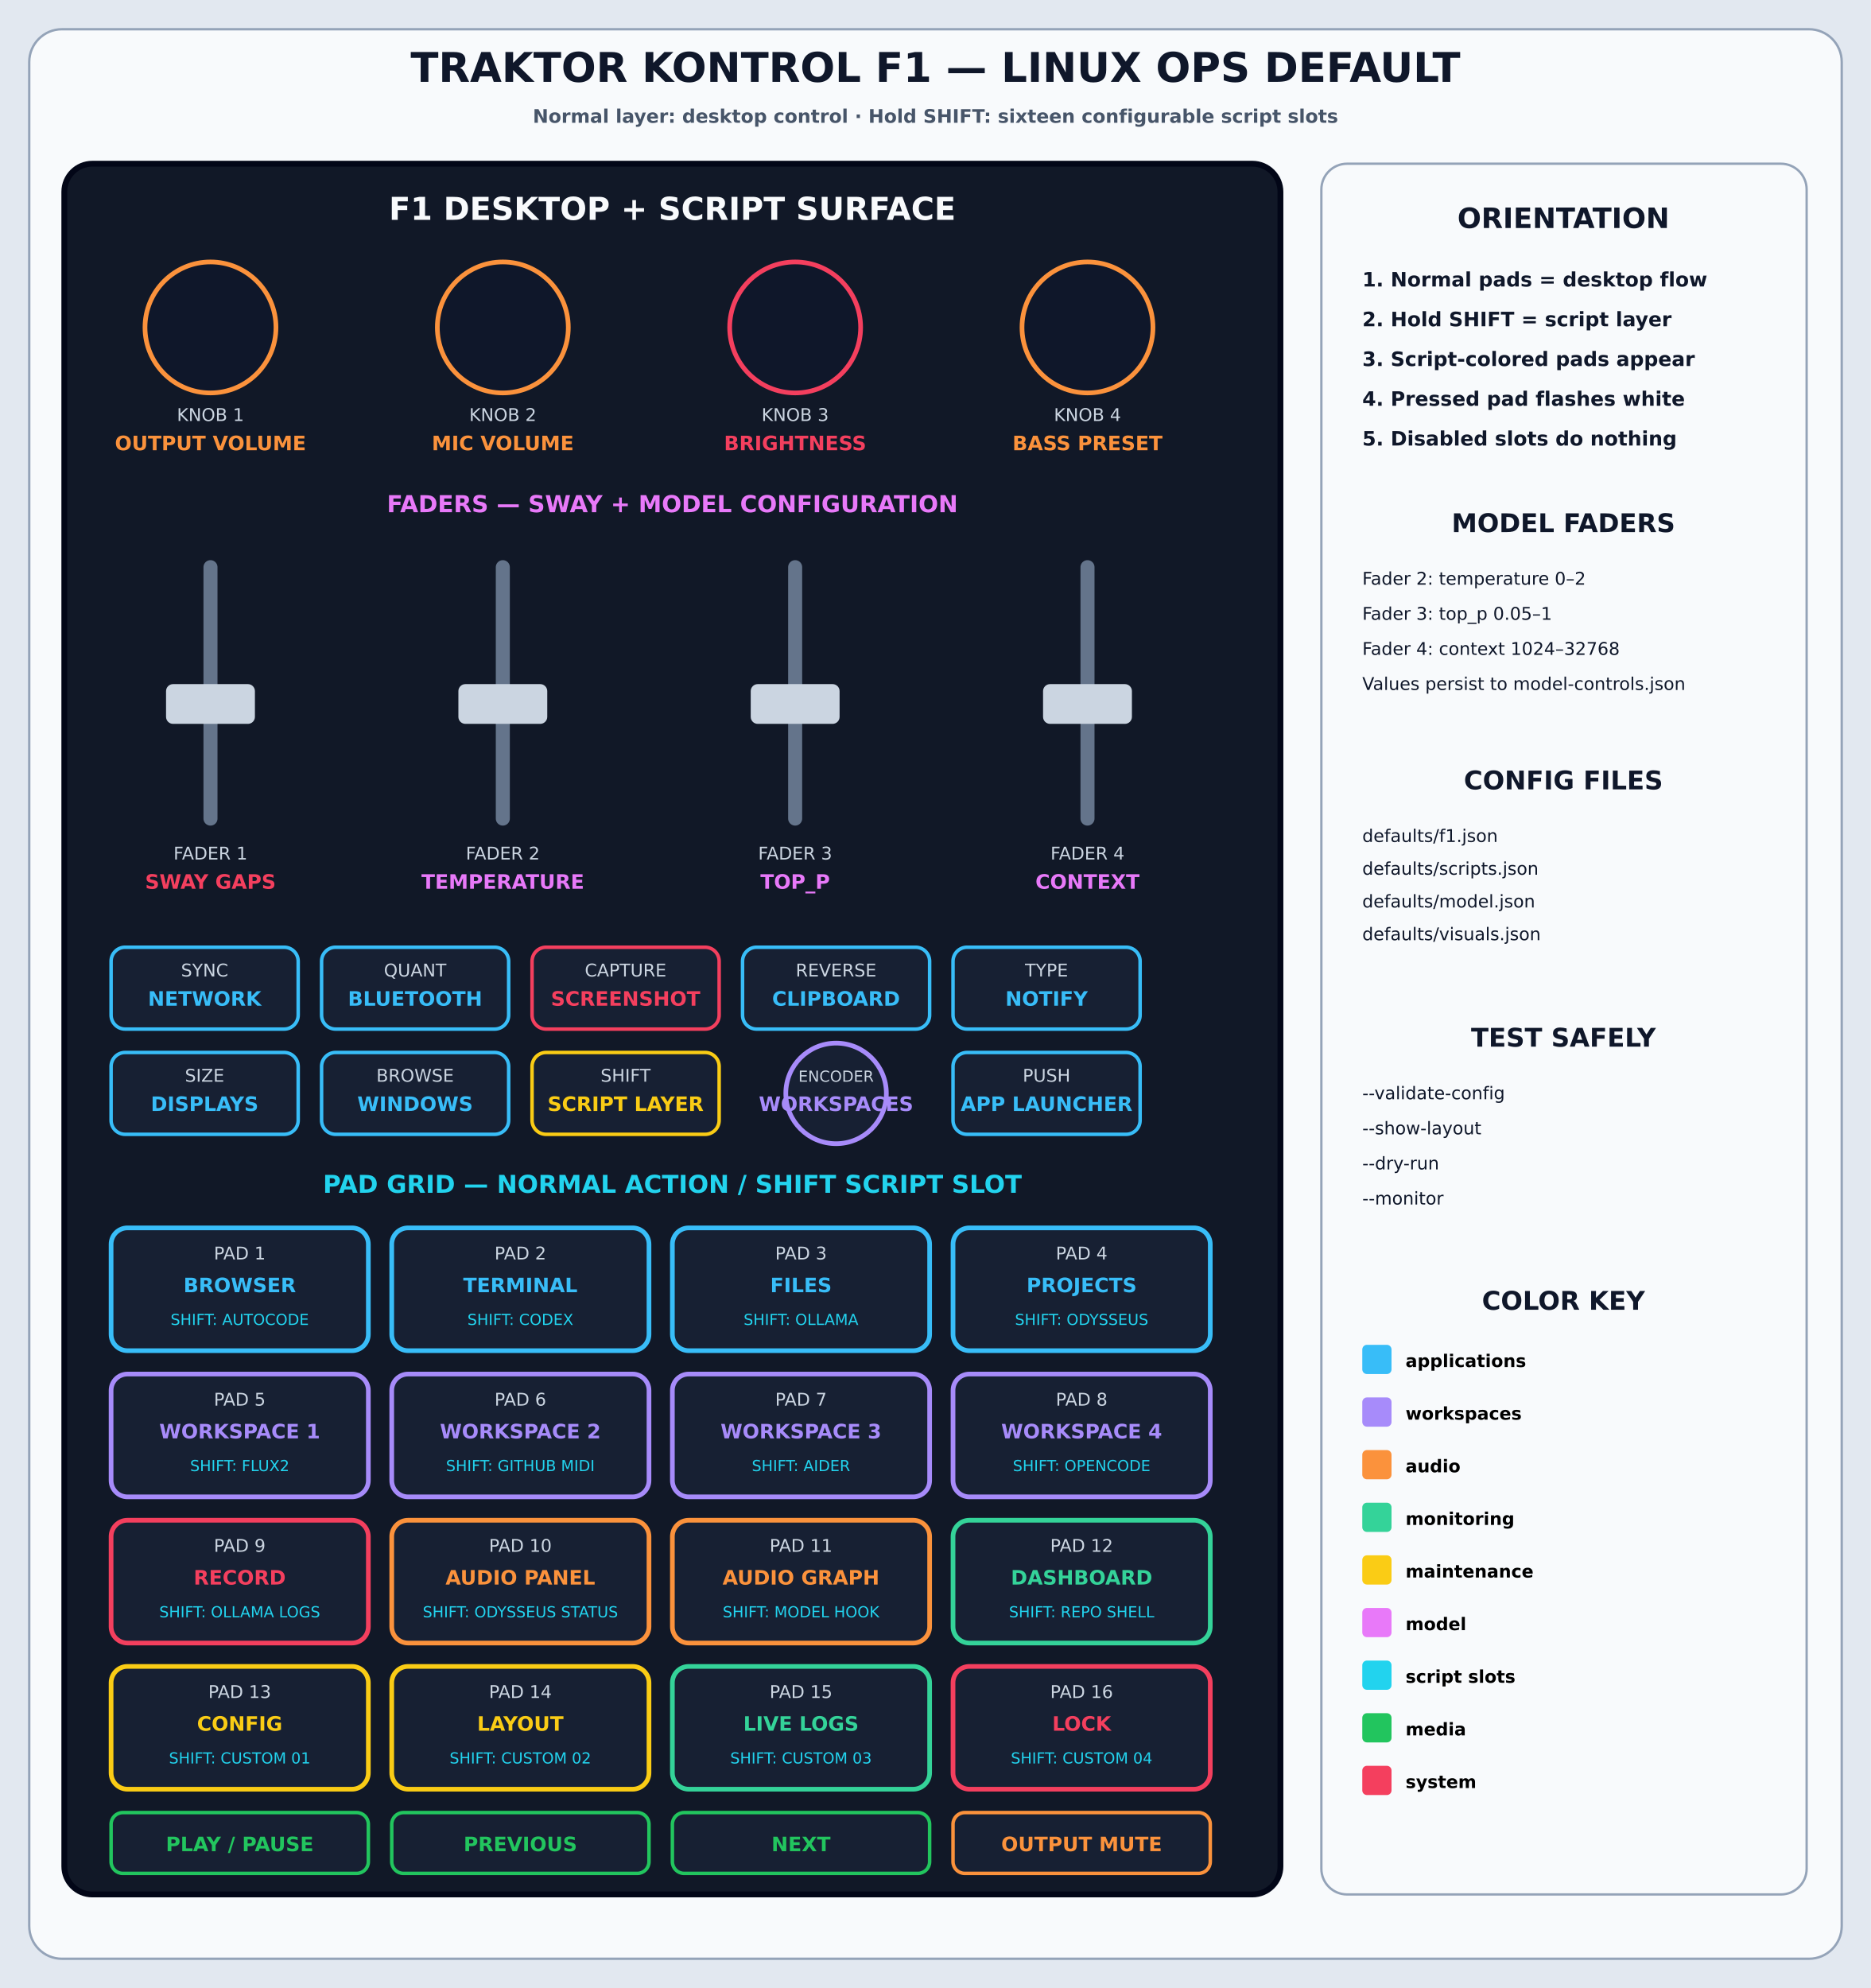
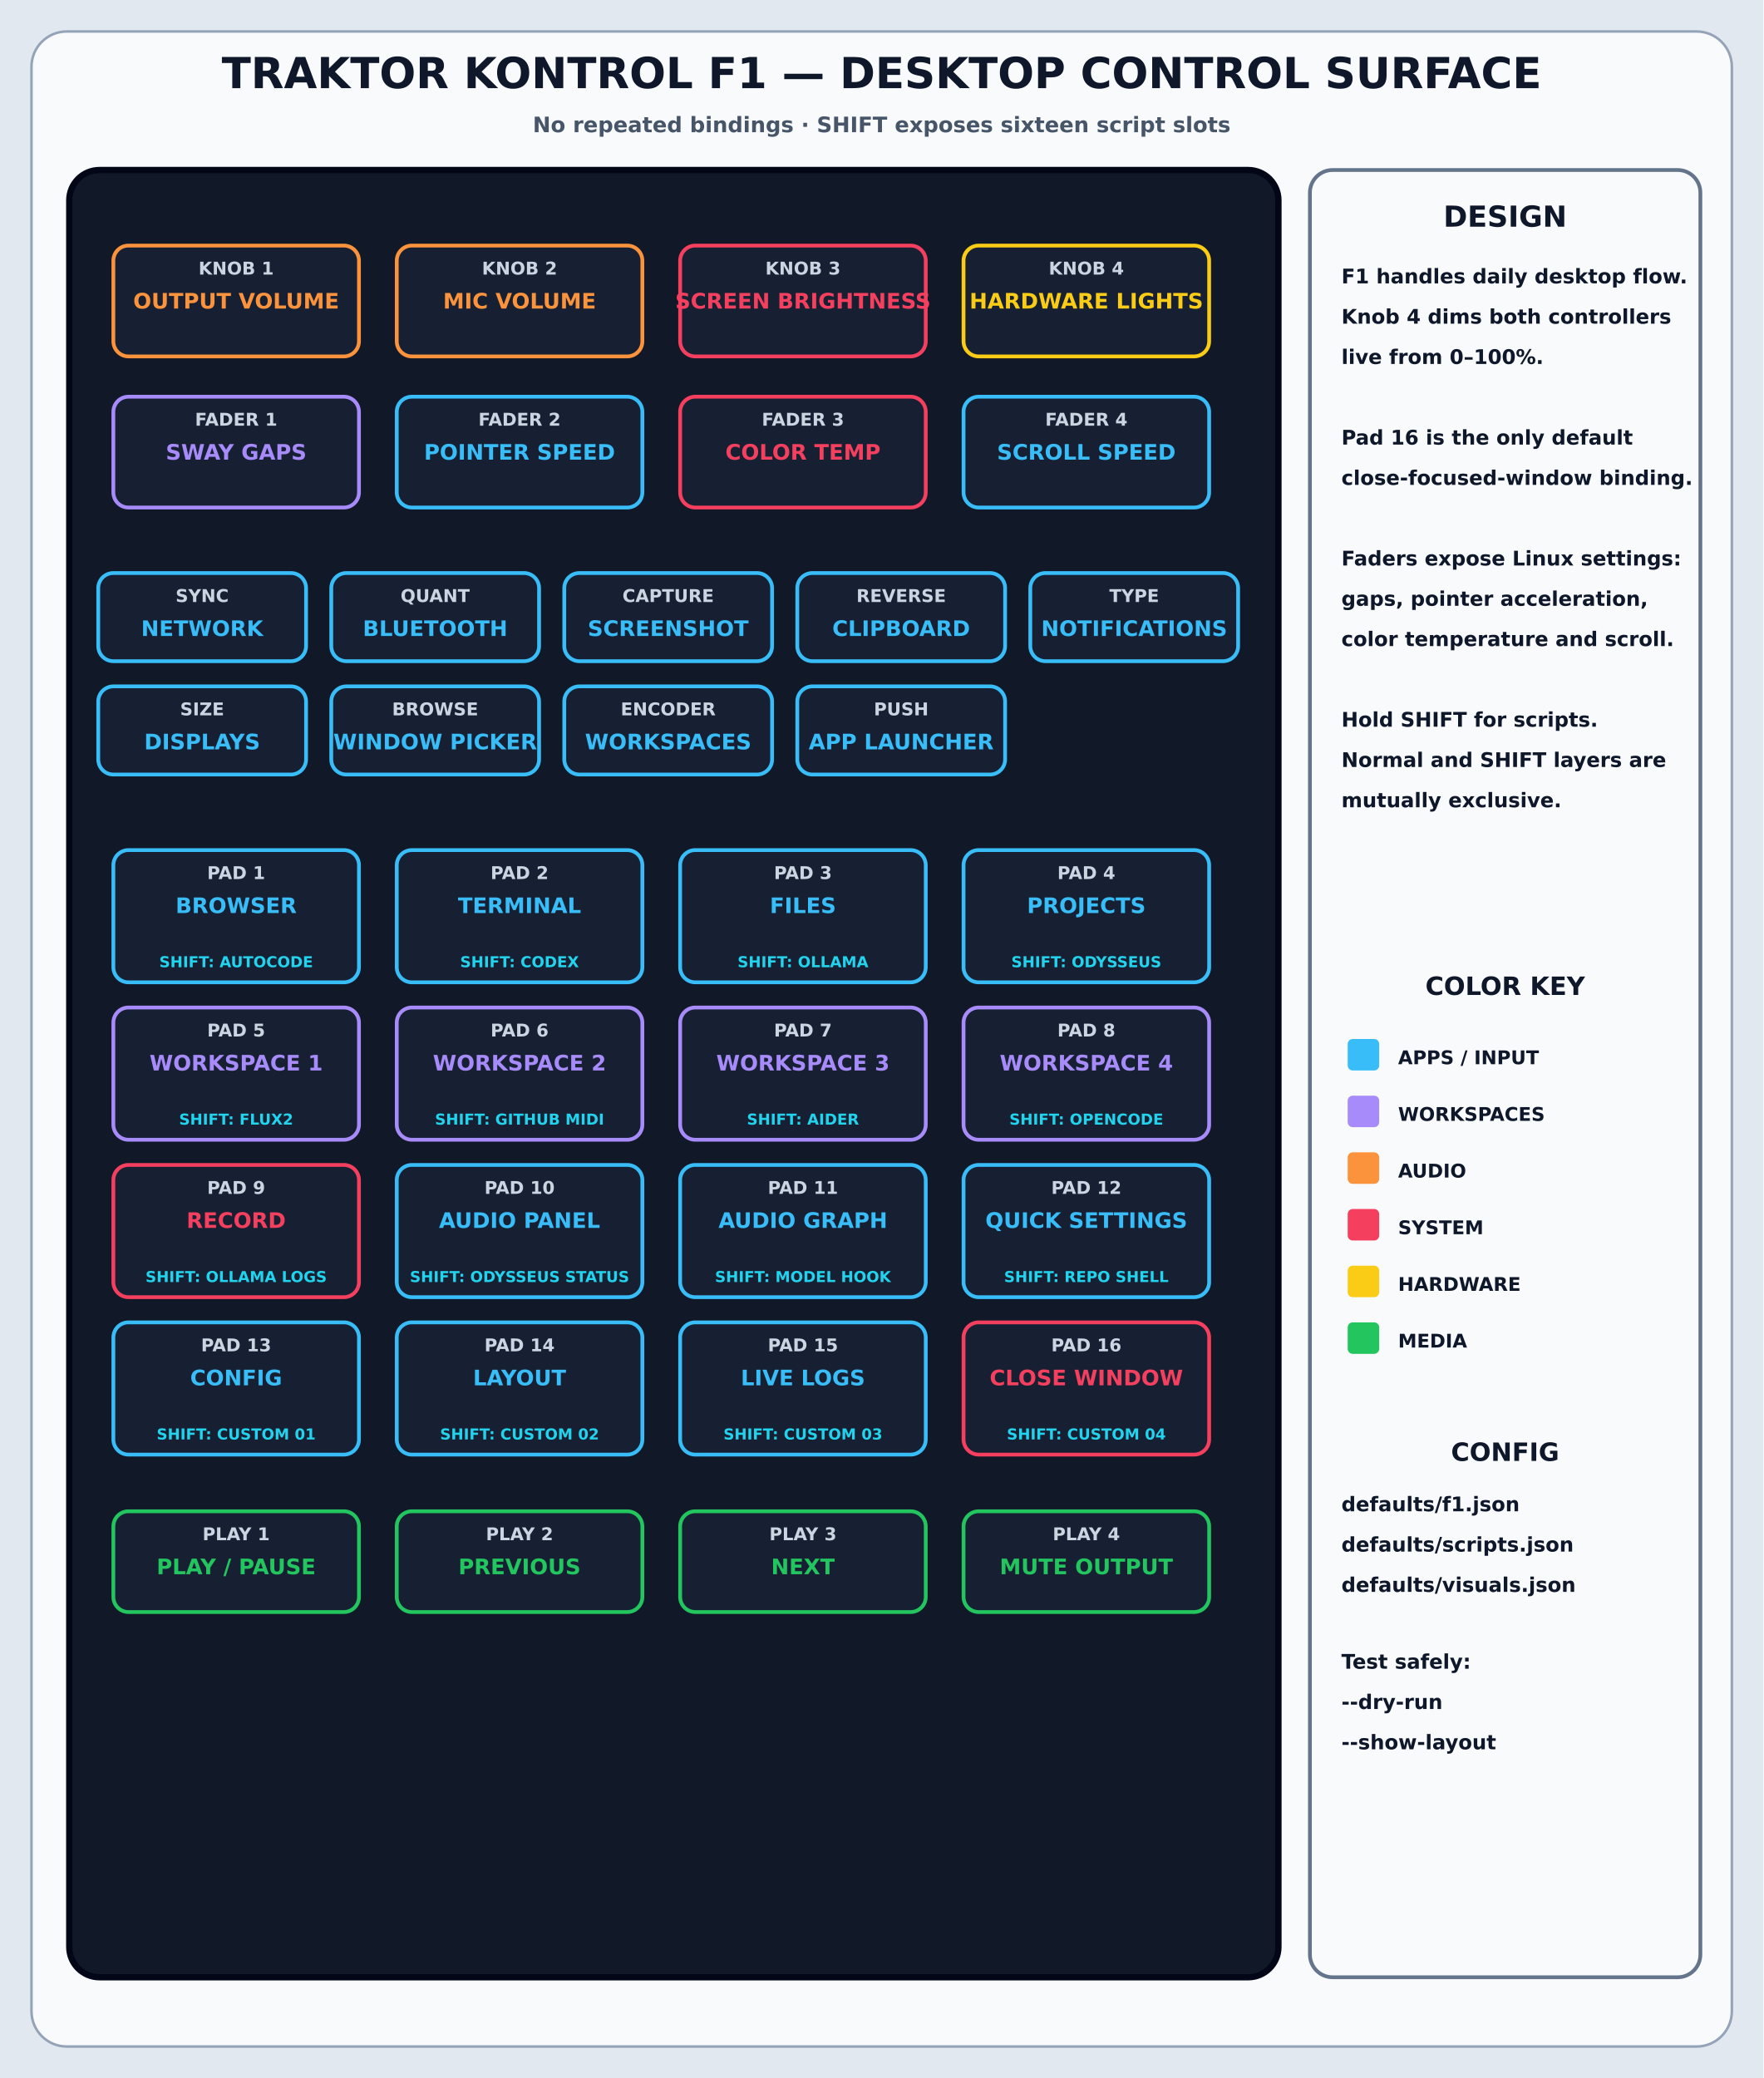
- <svg xmlns="http://www.w3.org/2000/svg" width="1600" height="1700" viewBox="0 0 1600 1700">
-   <style>text{font-family:DejaVu Sans,Arial,sans-serif}.h{font-weight:800}.b{font-weight:650}.p{font-size:15px}.a{font-size:17px;font-weight:800}.n{font-size:13px}</style>
-   <rect width="1600" height="1700" fill="#e2e8f0" />
-   <rect x="25" y="25" width="1550" height="1650" rx="28" fill="#f8fafc" stroke="#94a3b8" stroke-width="2" />
-   <text x="800" y="70" text-anchor="middle" class="h" font-size="35" fill="#0f172a">TRAKTOR KONTROL F1 — LINUX OPS DEFAULT</text>
-   <text x="800" y="105" text-anchor="middle" class="b" font-size="16" fill="#475569">Normal layer: desktop control · Hold SHIFT: sixteen configurable script slots</text>
-   <rect x="55" y="140" width="1040" height="1480" rx="24" fill="#111827" stroke="#020617" stroke-width="5" />
-   <text x="575" y="188" text-anchor="middle" class="h" font-size="27" fill="#f8fafc">F1 DESKTOP + SCRIPT SURFACE</text>
-   <g fill="#0f172a" stroke-width="4">
-     <circle cx="180" cy="280" r="56" stroke="#fb923c" />
-     <circle cx="430" cy="280" r="56" stroke="#fb923c" />
-     <circle cx="680" cy="280" r="56" stroke="#f43f5e" />
-     <circle cx="930" cy="280" r="56" stroke="#fb923c" />
-   </g>
-   <g text-anchor="middle">
-     <text x="180" y="360" class="p" fill="#cbd5e1">KNOB 1</text>
-     <text x="180" y="385" class="a" fill="#fb923c">OUTPUT VOLUME</text>
-     <text x="430" y="360" class="p" fill="#cbd5e1">KNOB 2</text>
-     <text x="430" y="385" class="a" fill="#fb923c">MIC VOLUME</text>
-     <text x="680" y="360" class="p" fill="#cbd5e1">KNOB 3</text>
-     <text x="680" y="385" class="a" fill="#f43f5e">BRIGHTNESS</text>
-     <text x="930" y="360" class="p" fill="#cbd5e1">KNOB 4</text>
-     <text x="930" y="385" class="a" fill="#fb923c">BASS PRESET</text>
-   </g>
-   <text x="575" y="438" text-anchor="middle" class="h" font-size="20" fill="#e879f9">FADERS — SWAY + MODEL CONFIGURATION</text>
-   <g stroke="#64748b" stroke-width="12" stroke-linecap="round">
-     <line x1="180" y1="485" x2="180" y2="700" />
-     <line x1="430" y1="485" x2="430" y2="700" />
-     <line x1="680" y1="485" x2="680" y2="700" />
-     <line x1="930" y1="485" x2="930" y2="700" />
-   </g>
-   <g fill="#cbd5e1">
-     <rect x="142" y="585" width="76" height="34" rx="6" />
-     <rect x="392" y="585" width="76" height="34" rx="6" />
-     <rect x="642" y="585" width="76" height="34" rx="6" />
-     <rect x="892" y="585" width="76" height="34" rx="6" />
-   </g>
-   <g text-anchor="middle">
-     <text x="180" y="735" class="p" fill="#cbd5e1">FADER 1</text>
-     <text x="180" y="760" class="a" fill="#f43f5e">SWAY GAPS</text>
-     <text x="430" y="735" class="p" fill="#cbd5e1">FADER 2</text>
-     <text x="430" y="760" class="a" fill="#e879f9">TEMPERATURE</text>
-     <text x="680" y="735" class="p" fill="#cbd5e1">FADER 3</text>
-     <text x="680" y="760" class="a" fill="#e879f9">TOP_P</text>
-     <text x="930" y="735" class="p" fill="#cbd5e1">FADER 4</text>
-     <text x="930" y="760" class="a" fill="#e879f9">CONTEXT</text>
-   </g>
-   <g>
-     <rect x="95" y="810" width="160" height="70" rx="12" fill="#172033" stroke="#38bdf8" stroke-width="3" />
-     <rect x="275" y="810" width="160" height="70" rx="12" fill="#172033" stroke="#38bdf8" stroke-width="3" />
-     <rect x="455" y="810" width="160" height="70" rx="12" fill="#172033" stroke="#f43f5e" stroke-width="3" />
-     <rect x="635" y="810" width="160" height="70" rx="12" fill="#172033" stroke="#38bdf8" stroke-width="3" />
-     <rect x="815" y="810" width="160" height="70" rx="12" fill="#172033" stroke="#38bdf8" stroke-width="3" />
-   </g>
-   <g text-anchor="middle">
-     <text x="175" y="835" class="p" fill="#cbd5e1">SYNC</text>
-     <text x="175" y="860" class="a" fill="#38bdf8">NETWORK</text>
-     <text x="355" y="835" class="p" fill="#cbd5e1">QUANT</text>
-     <text x="355" y="860" class="a" fill="#38bdf8">BLUETOOTH</text>
-     <text x="535" y="835" class="p" fill="#cbd5e1">CAPTURE</text>
-     <text x="535" y="860" class="a" fill="#f43f5e">SCREENSHOT</text>
-     <text x="715" y="835" class="p" fill="#cbd5e1">REVERSE</text>
-     <text x="715" y="860" class="a" fill="#38bdf8">CLIPBOARD</text>
-     <text x="895" y="835" class="p" fill="#cbd5e1">TYPE</text>
-     <text x="895" y="860" class="a" fill="#38bdf8">NOTIFY</text>
-   </g>
-   <g>
-     <rect x="95" y="900" width="160" height="70" rx="12" fill="#172033" stroke="#38bdf8" stroke-width="3" />
-     <rect x="275" y="900" width="160" height="70" rx="12" fill="#172033" stroke="#38bdf8" stroke-width="3" />
-     <rect x="455" y="900" width="160" height="70" rx="12" fill="#172033" stroke="#facc15" stroke-width="3" />
-     <circle cx="715" cy="935" r="43" fill="#172033" stroke="#a78bfa" stroke-width="4" />
-     <rect x="815" y="900" width="160" height="70" rx="12" fill="#172033" stroke="#38bdf8" stroke-width="3" />
-   </g>
-   <g text-anchor="middle">
-     <text x="175" y="925" class="p" fill="#cbd5e1">SIZE</text>
-     <text x="175" y="950" class="a" fill="#38bdf8">DISPLAYS</text>
-     <text x="355" y="925" class="p" fill="#cbd5e1">BROWSE</text>
-     <text x="355" y="950" class="a" fill="#38bdf8">WINDOWS</text>
-     <text x="535" y="925" class="p" fill="#cbd5e1">SHIFT</text>
-     <text x="535" y="950" class="a" fill="#facc15">SCRIPT LAYER</text>
-     <text x="715" y="925" class="n" fill="#cbd5e1">ENCODER</text>
-     <text x="715" y="950" class="a" fill="#a78bfa">WORKSPACES</text>
-     <text x="895" y="925" class="p" fill="#cbd5e1">PUSH</text>
-     <text x="895" y="950" class="a" fill="#38bdf8">APP LAUNCHER</text>
-   </g>
-   <text x="575" y="1020" text-anchor="middle" class="h" font-size="21" fill="#22d3ee">PAD GRID — NORMAL ACTION / SHIFT SCRIPT SLOT</text>
-   <g text-anchor="middle">
-     <g transform="translate(95 1050)">
-       <rect width="220" height="105" rx="14" fill="#172033" stroke="#38bdf8" stroke-width="4" />
-       <text x="110" y="27" class="p" fill="#cbd5e1">PAD 1</text>
-       <text x="110" y="55" class="a" fill="#38bdf8">BROWSER</text>
-       <text x="110" y="83" class="n" fill="#22d3ee">SHIFT: AUTOCODE</text>
-     </g>
-     <g transform="translate(335 1050)">
-       <rect width="220" height="105" rx="14" fill="#172033" stroke="#38bdf8" stroke-width="4" />
-       <text x="110" y="27" class="p" fill="#cbd5e1">PAD 2</text>
-       <text x="110" y="55" class="a" fill="#38bdf8">TERMINAL</text>
-       <text x="110" y="83" class="n" fill="#22d3ee">SHIFT: CODEX</text>
-     </g>
-     <g transform="translate(575 1050)">
-       <rect width="220" height="105" rx="14" fill="#172033" stroke="#38bdf8" stroke-width="4" />
-       <text x="110" y="27" class="p" fill="#cbd5e1">PAD 3</text>
-       <text x="110" y="55" class="a" fill="#38bdf8">FILES</text>
-       <text x="110" y="83" class="n" fill="#22d3ee">SHIFT: OLLAMA</text>
-     </g>
-     <g transform="translate(815 1050)">
-       <rect width="220" height="105" rx="14" fill="#172033" stroke="#38bdf8" stroke-width="4" />
-       <text x="110" y="27" class="p" fill="#cbd5e1">PAD 4</text>
-       <text x="110" y="55" class="a" fill="#38bdf8">PROJECTS</text>
-       <text x="110" y="83" class="n" fill="#22d3ee">SHIFT: ODYSSEUS</text>
-     </g>
-     <g transform="translate(95 1175)">
-       <rect width="220" height="105" rx="14" fill="#172033" stroke="#a78bfa" stroke-width="4" />
-       <text x="110" y="27" class="p" fill="#cbd5e1">PAD 5</text>
-       <text x="110" y="55" class="a" fill="#a78bfa">WORKSPACE 1</text>
-       <text x="110" y="83" class="n" fill="#22d3ee">SHIFT: FLUX2</text>
-     </g>
-     <g transform="translate(335 1175)">
-       <rect width="220" height="105" rx="14" fill="#172033" stroke="#a78bfa" stroke-width="4" />
-       <text x="110" y="27" class="p" fill="#cbd5e1">PAD 6</text>
-       <text x="110" y="55" class="a" fill="#a78bfa">WORKSPACE 2</text>
-       <text x="110" y="83" class="n" fill="#22d3ee">SHIFT: GITHUB MIDI</text>
-     </g>
-     <g transform="translate(575 1175)">
-       <rect width="220" height="105" rx="14" fill="#172033" stroke="#a78bfa" stroke-width="4" />
-       <text x="110" y="27" class="p" fill="#cbd5e1">PAD 7</text>
-       <text x="110" y="55" class="a" fill="#a78bfa">WORKSPACE 3</text>
-       <text x="110" y="83" class="n" fill="#22d3ee">SHIFT: AIDER</text>
-     </g>
-     <g transform="translate(815 1175)">
-       <rect width="220" height="105" rx="14" fill="#172033" stroke="#a78bfa" stroke-width="4" />
-       <text x="110" y="27" class="p" fill="#cbd5e1">PAD 8</text>
-       <text x="110" y="55" class="a" fill="#a78bfa">WORKSPACE 4</text>
-       <text x="110" y="83" class="n" fill="#22d3ee">SHIFT: OPENCODE</text>
-     </g>
-     <g transform="translate(95 1300)">
-       <rect width="220" height="105" rx="14" fill="#172033" stroke="#f43f5e" stroke-width="4" />
-       <text x="110" y="27" class="p" fill="#cbd5e1">PAD 9</text>
-       <text x="110" y="55" class="a" fill="#f43f5e">RECORD</text>
-       <text x="110" y="83" class="n" fill="#22d3ee">SHIFT: OLLAMA LOGS</text>
-     </g>
-     <g transform="translate(335 1300)">
-       <rect width="220" height="105" rx="14" fill="#172033" stroke="#fb923c" stroke-width="4" />
-       <text x="110" y="27" class="p" fill="#cbd5e1">PAD 10</text>
-       <text x="110" y="55" class="a" fill="#fb923c">AUDIO PANEL</text>
-       <text x="110" y="83" class="n" fill="#22d3ee">SHIFT: ODYSSEUS STATUS</text>
-     </g>
-     <g transform="translate(575 1300)">
-       <rect width="220" height="105" rx="14" fill="#172033" stroke="#fb923c" stroke-width="4" />
-       <text x="110" y="27" class="p" fill="#cbd5e1">PAD 11</text>
-       <text x="110" y="55" class="a" fill="#fb923c">AUDIO GRAPH</text>
-       <text x="110" y="83" class="n" fill="#22d3ee">SHIFT: MODEL HOOK</text>
-     </g>
-     <g transform="translate(815 1300)">
-       <rect width="220" height="105" rx="14" fill="#172033" stroke="#34d399" stroke-width="4" />
-       <text x="110" y="27" class="p" fill="#cbd5e1">PAD 12</text>
-       <text x="110" y="55" class="a" fill="#34d399">DASHBOARD</text>
-       <text x="110" y="83" class="n" fill="#22d3ee">SHIFT: REPO SHELL</text>
-     </g>
-     <g transform="translate(95 1425)">
-       <rect width="220" height="105" rx="14" fill="#172033" stroke="#facc15" stroke-width="4" />
-       <text x="110" y="27" class="p" fill="#cbd5e1">PAD 13</text>
-       <text x="110" y="55" class="a" fill="#facc15">CONFIG</text>
-       <text x="110" y="83" class="n" fill="#22d3ee">SHIFT: CUSTOM 01</text>
-     </g>
-     <g transform="translate(335 1425)">
-       <rect width="220" height="105" rx="14" fill="#172033" stroke="#facc15" stroke-width="4" />
-       <text x="110" y="27" class="p" fill="#cbd5e1">PAD 14</text>
-       <text x="110" y="55" class="a" fill="#facc15">LAYOUT</text>
-       <text x="110" y="83" class="n" fill="#22d3ee">SHIFT: CUSTOM 02</text>
-     </g>
-     <g transform="translate(575 1425)">
-       <rect width="220" height="105" rx="14" fill="#172033" stroke="#34d399" stroke-width="4" />
-       <text x="110" y="27" class="p" fill="#cbd5e1">PAD 15</text>
-       <text x="110" y="55" class="a" fill="#34d399">LIVE LOGS</text>
-       <text x="110" y="83" class="n" fill="#22d3ee">SHIFT: CUSTOM 03</text>
-     </g>
-     <g transform="translate(815 1425)">
-       <rect width="220" height="105" rx="14" fill="#172033" stroke="#f43f5e" stroke-width="4" />
-       <text x="110" y="27" class="p" fill="#cbd5e1">PAD 16</text>
-       <text x="110" y="55" class="a" fill="#f43f5e">LOCK</text>
-       <text x="110" y="83" class="n" fill="#22d3ee">SHIFT: CUSTOM 04</text>
-     </g>
-   </g>
-   <g text-anchor="middle">
-     <rect x="95" y="1550" width="220" height="52" rx="10" fill="#172033" stroke="#22c55e" stroke-width="3" />
-     <rect x="335" y="1550" width="220" height="52" rx="10" fill="#172033" stroke="#22c55e" stroke-width="3" />
-     <rect x="575" y="1550" width="220" height="52" rx="10" fill="#172033" stroke="#22c55e" stroke-width="3" />
-     <rect x="815" y="1550" width="220" height="52" rx="10" fill="#172033" stroke="#fb923c" stroke-width="3" />
-     <text x="205" y="1583" class="a" fill="#22c55e">PLAY / PAUSE</text>
-     <text x="445" y="1583" class="a" fill="#22c55e">PREVIOUS</text>
-     <text x="685" y="1583" class="a" fill="#22c55e">NEXT</text>
-     <text x="925" y="1583" class="a" fill="#fb923c">OUTPUT MUTE</text>
-   </g>
-   <rect x="1130" y="140" width="415" height="1480" rx="22" fill="#f8fafc" stroke="#94a3b8" stroke-width="2" />
-   <text x="1337" y="195" text-anchor="middle" class="h" font-size="24" fill="#0f172a">ORIENTATION</text>
-   <text x="1165" y="245" class="b" font-size="17" fill="#0f172a">
-     <tspan x="1165">1. Normal pads = desktop flow</tspan>
-     <tspan x="1165" dy="34">2. Hold SHIFT = script layer</tspan>
-     <tspan x="1165" dy="34">3. Script-colored pads appear</tspan>
-     <tspan x="1165" dy="34">4. Pressed pad flashes white</tspan>
-     <tspan x="1165" dy="34">5. Disabled slots do nothing</tspan>
-   </text>
-   <text x="1337" y="455" text-anchor="middle" class="h" font-size="22" fill="#0f172a">MODEL FADERS</text>
-   <text x="1165" y="500" class="p" fill="#0f172a">
-     <tspan x="1165">Fader 2: temperature 0–2</tspan>
-     <tspan x="1165" dy="30">Fader 3: top_p 0.05–1</tspan>
-     <tspan x="1165" dy="30">Fader 4: context 1024–32768</tspan>
-     <tspan x="1165" dy="30">Values persist to model-controls.json</tspan>
-   </text>
-   <text x="1337" y="675" text-anchor="middle" class="h" font-size="22" fill="#0f172a">CONFIG FILES</text>
-   <text x="1165" y="720" class="p" fill="#0f172a">
-     <tspan x="1165">defaults/f1.json</tspan>
-     <tspan x="1165" dy="28">defaults/scripts.json</tspan>
-     <tspan x="1165" dy="28">defaults/model.json</tspan>
-     <tspan x="1165" dy="28">defaults/visuals.json</tspan>
-   </text>
-   <text x="1337" y="895" text-anchor="middle" class="h" font-size="22" fill="#0f172a">TEST SAFELY</text>
-   <text x="1165" y="940" class="p" fill="#0f172a">
-     <tspan x="1165">--validate-config</tspan>
-     <tspan x="1165" dy="30">--show-layout</tspan>
-     <tspan x="1165" dy="30">--dry-run</tspan>
-     <tspan x="1165" dy="30">--monitor</tspan>
-   </text>
-   <text x="1337" y="1120" text-anchor="middle" class="h" font-size="22" fill="#0f172a">COLOR KEY</text>
-   <g font-size="15" class="b">
-     <rect x="1165" y="1150" width="25" height="25" rx="4" fill="#38bdf8" />
-     <text x="1202" y="1169">applications</text>
-     <rect x="1165" y="1195" width="25" height="25" rx="4" fill="#a78bfa" />
-     <text x="1202" y="1214">workspaces</text>
-     <rect x="1165" y="1240" width="25" height="25" rx="4" fill="#fb923c" />
-     <text x="1202" y="1259">audio</text>
-     <rect x="1165" y="1285" width="25" height="25" rx="4" fill="#34d399" />
-     <text x="1202" y="1304">monitoring</text>
-     <rect x="1165" y="1330" width="25" height="25" rx="4" fill="#facc15" />
-     <text x="1202" y="1349">maintenance</text>
-     <rect x="1165" y="1375" width="25" height="25" rx="4" fill="#e879f9" />
-     <text x="1202" y="1394">model</text>
-     <rect x="1165" y="1420" width="25" height="25" rx="4" fill="#22d3ee" />
-     <text x="1202" y="1439">script slots</text>
-     <rect x="1165" y="1465" width="25" height="25" rx="4" fill="#22c55e" />
-     <text x="1202" y="1484">media</text>
-     <rect x="1165" y="1510" width="25" height="25" rx="4" fill="#f43f5e" />
-     <text x="1202" y="1529">system</text>
-   </g>
+ <svg xmlns="http://www.w3.org/2000/svg" width="1400" height="1650" viewBox="0 0 1400 1650">
+   <style>text{font-family:DejaVu Sans,Arial,sans-serif}</style>
+   <rect width="1400" height="1650" fill="#e2e8f0" />
+   <rect x="25" y="25" width="1350" height="1600" rx="28" fill="#f8fafc" stroke="#94a3b8" stroke-width="2" />
+   <text x="700" y="70" text-anchor="middle" font-size="34" fill="#0f172a" font-weight="900">TRAKTOR KONTROL F1 — DESKTOP CONTROL SURFACE</text>
+   <text x="700" y="105" text-anchor="middle" font-size="17" fill="#475569" font-weight="700">No repeated bindings · SHIFT exposes sixteen script slots</text>
+   <rect x="55" y="135" width="960" height="1435" rx="24" fill="#111827" stroke="#020617" stroke-width="5" />
+   <rect x="90" y="195" width="195" height="88" rx="12" fill="#172033" stroke="#fb923c" stroke-width="3" />
+   <text x="187.5" y="218" text-anchor="middle" font-size="14" fill="#cbd5e1" font-weight="700">KNOB 1</text>
+   <text x="187.5" y="245" text-anchor="middle" font-size="17" fill="#fb923c" font-weight="800">OUTPUT VOLUME</text>
+   <rect x="315" y="195" width="195" height="88" rx="12" fill="#172033" stroke="#fb923c" stroke-width="3" />
+   <text x="412.5" y="218" text-anchor="middle" font-size="14" fill="#cbd5e1" font-weight="700">KNOB 2</text>
+   <text x="412.5" y="245" text-anchor="middle" font-size="17" fill="#fb923c" font-weight="800">MIC VOLUME</text>
+   <rect x="540" y="195" width="195" height="88" rx="12" fill="#172033" stroke="#f43f5e" stroke-width="3" />
+   <text x="637.5" y="218" text-anchor="middle" font-size="14" fill="#cbd5e1" font-weight="700">KNOB 3</text>
+   <text x="637.5" y="245" text-anchor="middle" font-size="17" fill="#f43f5e" font-weight="800">SCREEN BRIGHTNESS</text>
+   <rect x="765" y="195" width="195" height="88" rx="12" fill="#172033" stroke="#facc15" stroke-width="3" />
+   <text x="862.5" y="218" text-anchor="middle" font-size="14" fill="#cbd5e1" font-weight="700">KNOB 4</text>
+   <text x="862.5" y="245" text-anchor="middle" font-size="17" fill="#facc15" font-weight="800">HARDWARE LIGHTS</text>
+   <rect x="90" y="315" width="195" height="88" rx="12" fill="#172033" stroke="#a78bfa" stroke-width="3" />
+   <text x="187.5" y="338" text-anchor="middle" font-size="14" fill="#cbd5e1" font-weight="700">FADER 1</text>
+   <text x="187.5" y="365" text-anchor="middle" font-size="17" fill="#a78bfa" font-weight="800">SWAY GAPS</text>
+   <rect x="315" y="315" width="195" height="88" rx="12" fill="#172033" stroke="#38bdf8" stroke-width="3" />
+   <text x="412.5" y="338" text-anchor="middle" font-size="14" fill="#cbd5e1" font-weight="700">FADER 2</text>
+   <text x="412.5" y="365" text-anchor="middle" font-size="17" fill="#38bdf8" font-weight="800">POINTER SPEED</text>
+   <rect x="540" y="315" width="195" height="88" rx="12" fill="#172033" stroke="#f43f5e" stroke-width="3" />
+   <text x="637.5" y="338" text-anchor="middle" font-size="14" fill="#cbd5e1" font-weight="700">FADER 3</text>
+   <text x="637.5" y="365" text-anchor="middle" font-size="17" fill="#f43f5e" font-weight="800">COLOR TEMP</text>
+   <rect x="765" y="315" width="195" height="88" rx="12" fill="#172033" stroke="#38bdf8" stroke-width="3" />
+   <text x="862.5" y="338" text-anchor="middle" font-size="14" fill="#cbd5e1" font-weight="700">FADER 4</text>
+   <text x="862.5" y="365" text-anchor="middle" font-size="17" fill="#38bdf8" font-weight="800">SCROLL SPEED</text>
+   <rect x="78" y="455" width="165" height="70" rx="12" fill="#172033" stroke="#38bdf8" stroke-width="3" />
+   <text x="160.5" y="478" text-anchor="middle" font-size="14" fill="#cbd5e1" font-weight="700">SYNC</text>
+   <text x="160.5" y="505" text-anchor="middle" font-size="17" fill="#38bdf8" font-weight="800">NETWORK</text>
+   <rect x="263" y="455" width="165" height="70" rx="12" fill="#172033" stroke="#38bdf8" stroke-width="3" />
+   <text x="345.5" y="478" text-anchor="middle" font-size="14" fill="#cbd5e1" font-weight="700">QUANT</text>
+   <text x="345.5" y="505" text-anchor="middle" font-size="17" fill="#38bdf8" font-weight="800">BLUETOOTH</text>
+   <rect x="448" y="455" width="165" height="70" rx="12" fill="#172033" stroke="#38bdf8" stroke-width="3" />
+   <text x="530.5" y="478" text-anchor="middle" font-size="14" fill="#cbd5e1" font-weight="700">CAPTURE</text>
+   <text x="530.5" y="505" text-anchor="middle" font-size="17" fill="#38bdf8" font-weight="800">SCREENSHOT</text>
+   <rect x="633" y="455" width="165" height="70" rx="12" fill="#172033" stroke="#38bdf8" stroke-width="3" />
+   <text x="715.5" y="478" text-anchor="middle" font-size="14" fill="#cbd5e1" font-weight="700">REVERSE</text>
+   <text x="715.5" y="505" text-anchor="middle" font-size="17" fill="#38bdf8" font-weight="800">CLIPBOARD</text>
+   <rect x="818" y="455" width="165" height="70" rx="12" fill="#172033" stroke="#38bdf8" stroke-width="3" />
+   <text x="900.5" y="478" text-anchor="middle" font-size="14" fill="#cbd5e1" font-weight="700">TYPE</text>
+   <text x="900.5" y="505" text-anchor="middle" font-size="17" fill="#38bdf8" font-weight="800">NOTIFICATIONS</text>
+   <rect x="78" y="545" width="165" height="70" rx="12" fill="#172033" stroke="#38bdf8" stroke-width="3" />
+   <text x="160.5" y="568" text-anchor="middle" font-size="14" fill="#cbd5e1" font-weight="700">SIZE</text>
+   <text x="160.5" y="595" text-anchor="middle" font-size="17" fill="#38bdf8" font-weight="800">DISPLAYS</text>
+   <rect x="263" y="545" width="165" height="70" rx="12" fill="#172033" stroke="#38bdf8" stroke-width="3" />
+   <text x="345.5" y="568" text-anchor="middle" font-size="14" fill="#cbd5e1" font-weight="700">BROWSE</text>
+   <text x="345.5" y="595" text-anchor="middle" font-size="17" fill="#38bdf8" font-weight="800">WINDOW PICKER</text>
+   <rect x="448" y="545" width="165" height="70" rx="12" fill="#172033" stroke="#38bdf8" stroke-width="3" />
+   <text x="530.5" y="568" text-anchor="middle" font-size="14" fill="#cbd5e1" font-weight="700">ENCODER</text>
+   <text x="530.5" y="595" text-anchor="middle" font-size="17" fill="#38bdf8" font-weight="800">WORKSPACES</text>
+   <rect x="633" y="545" width="165" height="70" rx="12" fill="#172033" stroke="#38bdf8" stroke-width="3" />
+   <text x="715.5" y="568" text-anchor="middle" font-size="14" fill="#cbd5e1" font-weight="700">PUSH</text>
+   <text x="715.5" y="595" text-anchor="middle" font-size="17" fill="#38bdf8" font-weight="800">APP LAUNCHER</text>
+   <rect x="90" y="675" width="195" height="105" rx="12" fill="#172033" stroke="#38bdf8" stroke-width="3" />
+   <text x="187.5" y="698" text-anchor="middle" font-size="14" fill="#cbd5e1" font-weight="700">PAD 1</text>
+   <text x="187.5" y="725" text-anchor="middle" font-size="17" fill="#38bdf8" font-weight="800">BROWSER</text>
+   <text x="187.5" y="768" text-anchor="middle" font-size="12" fill="#22d3ee" font-weight="600">SHIFT: AUTOCODE</text>
+   <rect x="315" y="675" width="195" height="105" rx="12" fill="#172033" stroke="#38bdf8" stroke-width="3" />
+   <text x="412.5" y="698" text-anchor="middle" font-size="14" fill="#cbd5e1" font-weight="700">PAD 2</text>
+   <text x="412.5" y="725" text-anchor="middle" font-size="17" fill="#38bdf8" font-weight="800">TERMINAL</text>
+   <text x="412.5" y="768" text-anchor="middle" font-size="12" fill="#22d3ee" font-weight="600">SHIFT: CODEX</text>
+   <rect x="540" y="675" width="195" height="105" rx="12" fill="#172033" stroke="#38bdf8" stroke-width="3" />
+   <text x="637.5" y="698" text-anchor="middle" font-size="14" fill="#cbd5e1" font-weight="700">PAD 3</text>
+   <text x="637.5" y="725" text-anchor="middle" font-size="17" fill="#38bdf8" font-weight="800">FILES</text>
+   <text x="637.5" y="768" text-anchor="middle" font-size="12" fill="#22d3ee" font-weight="600">SHIFT: OLLAMA</text>
+   <rect x="765" y="675" width="195" height="105" rx="12" fill="#172033" stroke="#38bdf8" stroke-width="3" />
+   <text x="862.5" y="698" text-anchor="middle" font-size="14" fill="#cbd5e1" font-weight="700">PAD 4</text>
+   <text x="862.5" y="725" text-anchor="middle" font-size="17" fill="#38bdf8" font-weight="800">PROJECTS</text>
+   <text x="862.5" y="768" text-anchor="middle" font-size="12" fill="#22d3ee" font-weight="600">SHIFT: ODYSSEUS</text>
+   <rect x="90" y="800" width="195" height="105" rx="12" fill="#172033" stroke="#a78bfa" stroke-width="3" />
+   <text x="187.5" y="823" text-anchor="middle" font-size="14" fill="#cbd5e1" font-weight="700">PAD 5</text>
+   <text x="187.5" y="850" text-anchor="middle" font-size="17" fill="#a78bfa" font-weight="800">WORKSPACE 1</text>
+   <text x="187.5" y="893" text-anchor="middle" font-size="12" fill="#22d3ee" font-weight="600">SHIFT: FLUX2</text>
+   <rect x="315" y="800" width="195" height="105" rx="12" fill="#172033" stroke="#a78bfa" stroke-width="3" />
+   <text x="412.5" y="823" text-anchor="middle" font-size="14" fill="#cbd5e1" font-weight="700">PAD 6</text>
+   <text x="412.5" y="850" text-anchor="middle" font-size="17" fill="#a78bfa" font-weight="800">WORKSPACE 2</text>
+   <text x="412.5" y="893" text-anchor="middle" font-size="12" fill="#22d3ee" font-weight="600">SHIFT: GITHUB MIDI</text>
+   <rect x="540" y="800" width="195" height="105" rx="12" fill="#172033" stroke="#a78bfa" stroke-width="3" />
+   <text x="637.5" y="823" text-anchor="middle" font-size="14" fill="#cbd5e1" font-weight="700">PAD 7</text>
+   <text x="637.5" y="850" text-anchor="middle" font-size="17" fill="#a78bfa" font-weight="800">WORKSPACE 3</text>
+   <text x="637.5" y="893" text-anchor="middle" font-size="12" fill="#22d3ee" font-weight="600">SHIFT: AIDER</text>
+   <rect x="765" y="800" width="195" height="105" rx="12" fill="#172033" stroke="#a78bfa" stroke-width="3" />
+   <text x="862.5" y="823" text-anchor="middle" font-size="14" fill="#cbd5e1" font-weight="700">PAD 8</text>
+   <text x="862.5" y="850" text-anchor="middle" font-size="17" fill="#a78bfa" font-weight="800">WORKSPACE 4</text>
+   <text x="862.5" y="893" text-anchor="middle" font-size="12" fill="#22d3ee" font-weight="600">SHIFT: OPENCODE</text>
+   <rect x="90" y="925" width="195" height="105" rx="12" fill="#172033" stroke="#f43f5e" stroke-width="3" />
+   <text x="187.5" y="948" text-anchor="middle" font-size="14" fill="#cbd5e1" font-weight="700">PAD 9</text>
+   <text x="187.5" y="975" text-anchor="middle" font-size="17" fill="#f43f5e" font-weight="800">RECORD</text>
+   <text x="187.5" y="1018" text-anchor="middle" font-size="12" fill="#22d3ee" font-weight="600">SHIFT: OLLAMA LOGS</text>
+   <rect x="315" y="925" width="195" height="105" rx="12" fill="#172033" stroke="#38bdf8" stroke-width="3" />
+   <text x="412.5" y="948" text-anchor="middle" font-size="14" fill="#cbd5e1" font-weight="700">PAD 10</text>
+   <text x="412.5" y="975" text-anchor="middle" font-size="17" fill="#38bdf8" font-weight="800">AUDIO PANEL</text>
+   <text x="412.5" y="1018" text-anchor="middle" font-size="12" fill="#22d3ee" font-weight="600">SHIFT: ODYSSEUS STATUS</text>
+   <rect x="540" y="925" width="195" height="105" rx="12" fill="#172033" stroke="#38bdf8" stroke-width="3" />
+   <text x="637.5" y="948" text-anchor="middle" font-size="14" fill="#cbd5e1" font-weight="700">PAD 11</text>
+   <text x="637.5" y="975" text-anchor="middle" font-size="17" fill="#38bdf8" font-weight="800">AUDIO GRAPH</text>
+   <text x="637.5" y="1018" text-anchor="middle" font-size="12" fill="#22d3ee" font-weight="600">SHIFT: MODEL HOOK</text>
+   <rect x="765" y="925" width="195" height="105" rx="12" fill="#172033" stroke="#38bdf8" stroke-width="3" />
+   <text x="862.5" y="948" text-anchor="middle" font-size="14" fill="#cbd5e1" font-weight="700">PAD 12</text>
+   <text x="862.5" y="975" text-anchor="middle" font-size="17" fill="#38bdf8" font-weight="800">QUICK SETTINGS</text>
+   <text x="862.5" y="1018" text-anchor="middle" font-size="12" fill="#22d3ee" font-weight="600">SHIFT: REPO SHELL</text>
+   <rect x="90" y="1050" width="195" height="105" rx="12" fill="#172033" stroke="#38bdf8" stroke-width="3" />
+   <text x="187.5" y="1073" text-anchor="middle" font-size="14" fill="#cbd5e1" font-weight="700">PAD 13</text>
+   <text x="187.5" y="1100" text-anchor="middle" font-size="17" fill="#38bdf8" font-weight="800">CONFIG</text>
+   <text x="187.5" y="1143" text-anchor="middle" font-size="12" fill="#22d3ee" font-weight="600">SHIFT: CUSTOM 01</text>
+   <rect x="315" y="1050" width="195" height="105" rx="12" fill="#172033" stroke="#38bdf8" stroke-width="3" />
+   <text x="412.5" y="1073" text-anchor="middle" font-size="14" fill="#cbd5e1" font-weight="700">PAD 14</text>
+   <text x="412.5" y="1100" text-anchor="middle" font-size="17" fill="#38bdf8" font-weight="800">LAYOUT</text>
+   <text x="412.5" y="1143" text-anchor="middle" font-size="12" fill="#22d3ee" font-weight="600">SHIFT: CUSTOM 02</text>
+   <rect x="540" y="1050" width="195" height="105" rx="12" fill="#172033" stroke="#38bdf8" stroke-width="3" />
+   <text x="637.5" y="1073" text-anchor="middle" font-size="14" fill="#cbd5e1" font-weight="700">PAD 15</text>
+   <text x="637.5" y="1100" text-anchor="middle" font-size="17" fill="#38bdf8" font-weight="800">LIVE LOGS</text>
+   <text x="637.5" y="1143" text-anchor="middle" font-size="12" fill="#22d3ee" font-weight="600">SHIFT: CUSTOM 03</text>
+   <rect x="765" y="1050" width="195" height="105" rx="12" fill="#172033" stroke="#f43f5e" stroke-width="3" />
+   <text x="862.5" y="1073" text-anchor="middle" font-size="14" fill="#cbd5e1" font-weight="700">PAD 16</text>
+   <text x="862.5" y="1100" text-anchor="middle" font-size="17" fill="#f43f5e" font-weight="800">CLOSE WINDOW</text>
+   <text x="862.5" y="1143" text-anchor="middle" font-size="12" fill="#22d3ee" font-weight="600">SHIFT: CUSTOM 04</text>
+   <rect x="90" y="1200" width="195" height="80" rx="12" fill="#172033" stroke="#22c55e" stroke-width="3" />
+   <text x="187.5" y="1223" text-anchor="middle" font-size="14" fill="#cbd5e1" font-weight="700">PLAY 1</text>
+   <text x="187.5" y="1250" text-anchor="middle" font-size="17" fill="#22c55e" font-weight="800">PLAY / PAUSE</text>
+   <rect x="315" y="1200" width="195" height="80" rx="12" fill="#172033" stroke="#22c55e" stroke-width="3" />
+   <text x="412.5" y="1223" text-anchor="middle" font-size="14" fill="#cbd5e1" font-weight="700">PLAY 2</text>
+   <text x="412.5" y="1250" text-anchor="middle" font-size="17" fill="#22c55e" font-weight="800">PREVIOUS</text>
+   <rect x="540" y="1200" width="195" height="80" rx="12" fill="#172033" stroke="#22c55e" stroke-width="3" />
+   <text x="637.5" y="1223" text-anchor="middle" font-size="14" fill="#cbd5e1" font-weight="700">PLAY 3</text>
+   <text x="637.5" y="1250" text-anchor="middle" font-size="17" fill="#22c55e" font-weight="800">NEXT</text>
+   <rect x="765" y="1200" width="195" height="80" rx="12" fill="#172033" stroke="#22c55e" stroke-width="3" />
+   <text x="862.5" y="1223" text-anchor="middle" font-size="14" fill="#cbd5e1" font-weight="700">PLAY 4</text>
+   <text x="862.5" y="1250" text-anchor="middle" font-size="17" fill="#22c55e" font-weight="800">MUTE OUTPUT</text>
+   <rect x="1040" y="135" width="310" height="1435" rx="18" fill="#f8fafc" stroke="#64748b" stroke-width="3" />
+   <text x="1195" y="180" text-anchor="middle" font-size="23" fill="#0f172a" font-weight="900">DESIGN</text>
+   <text x="1065" y="225" text-anchor="start" font-size="16" fill="#0f172a" font-weight="600">F1 handles daily desktop flow.</text>
+   <text x="1065" y="257" text-anchor="start" font-size="16" fill="#0f172a" font-weight="600">Knob 4 dims both controllers</text>
+   <text x="1065" y="289" text-anchor="start" font-size="16" fill="#0f172a" font-weight="600">live from 0–100%.</text>
+   <text x="1065" y="353" text-anchor="start" font-size="16" fill="#0f172a" font-weight="600">Pad 16 is the only default</text>
+   <text x="1065" y="385" text-anchor="start" font-size="16" fill="#0f172a" font-weight="600">close-focused-window binding.</text>
+   <text x="1065" y="449" text-anchor="start" font-size="16" fill="#0f172a" font-weight="600">Faders expose Linux settings:</text>
+   <text x="1065" y="481" text-anchor="start" font-size="16" fill="#0f172a" font-weight="600">gaps, pointer acceleration,</text>
+   <text x="1065" y="513" text-anchor="start" font-size="16" fill="#0f172a" font-weight="600">color temperature and scroll.</text>
+   <text x="1065" y="577" text-anchor="start" font-size="16" fill="#0f172a" font-weight="600">Hold SHIFT for scripts.</text>
+   <text x="1065" y="609" text-anchor="start" font-size="16" fill="#0f172a" font-weight="600">Normal and SHIFT layers are</text>
+   <text x="1065" y="641" text-anchor="start" font-size="16" fill="#0f172a" font-weight="600">mutually exclusive.</text>
+   <text x="1195" y="790" text-anchor="middle" font-size="20" fill="#0f172a" font-weight="900">COLOR KEY</text>
+   <rect x="1070" y="825" width="25" height="25" rx="4" fill="#38bdf8" />
+   <text x="1110" y="845" text-anchor="start" font-size="15" fill="#0f172a" font-weight="700">APPS / INPUT</text>
+   <rect x="1070" y="870" width="25" height="25" rx="4" fill="#a78bfa" />
+   <text x="1110" y="890" text-anchor="start" font-size="15" fill="#0f172a" font-weight="700">WORKSPACES</text>
+   <rect x="1070" y="915" width="25" height="25" rx="4" fill="#fb923c" />
+   <text x="1110" y="935" text-anchor="start" font-size="15" fill="#0f172a" font-weight="700">AUDIO</text>
+   <rect x="1070" y="960" width="25" height="25" rx="4" fill="#f43f5e" />
+   <text x="1110" y="980" text-anchor="start" font-size="15" fill="#0f172a" font-weight="700">SYSTEM</text>
+   <rect x="1070" y="1005" width="25" height="25" rx="4" fill="#facc15" />
+   <text x="1110" y="1025" text-anchor="start" font-size="15" fill="#0f172a" font-weight="700">HARDWARE</text>
+   <rect x="1070" y="1050" width="25" height="25" rx="4" fill="#22c55e" />
+   <text x="1110" y="1070" text-anchor="start" font-size="15" fill="#0f172a" font-weight="700">MEDIA</text>
+   <text x="1195" y="1160" text-anchor="middle" font-size="20" fill="#0f172a" font-weight="900">CONFIG</text>
+   <text x="1065" y="1200" text-anchor="start" font-size="16" fill="#0f172a" font-weight="700">defaults/f1.json</text>
+   <text x="1065" y="1232" text-anchor="start" font-size="16" fill="#0f172a" font-weight="700">defaults/scripts.json</text>
+   <text x="1065" y="1264" text-anchor="start" font-size="16" fill="#0f172a" font-weight="700">defaults/visuals.json</text>
+   <text x="1065" y="1325" text-anchor="start" font-size="16" fill="#0f172a" font-weight="800">Test safely:</text>
+   <text x="1065" y="1357" text-anchor="start" font-size="16" fill="#0f172a" font-weight="700">--dry-run</text>
+   <text x="1065" y="1389" text-anchor="start" font-size="16" fill="#0f172a" font-weight="700">--show-layout</text>
</svg>
